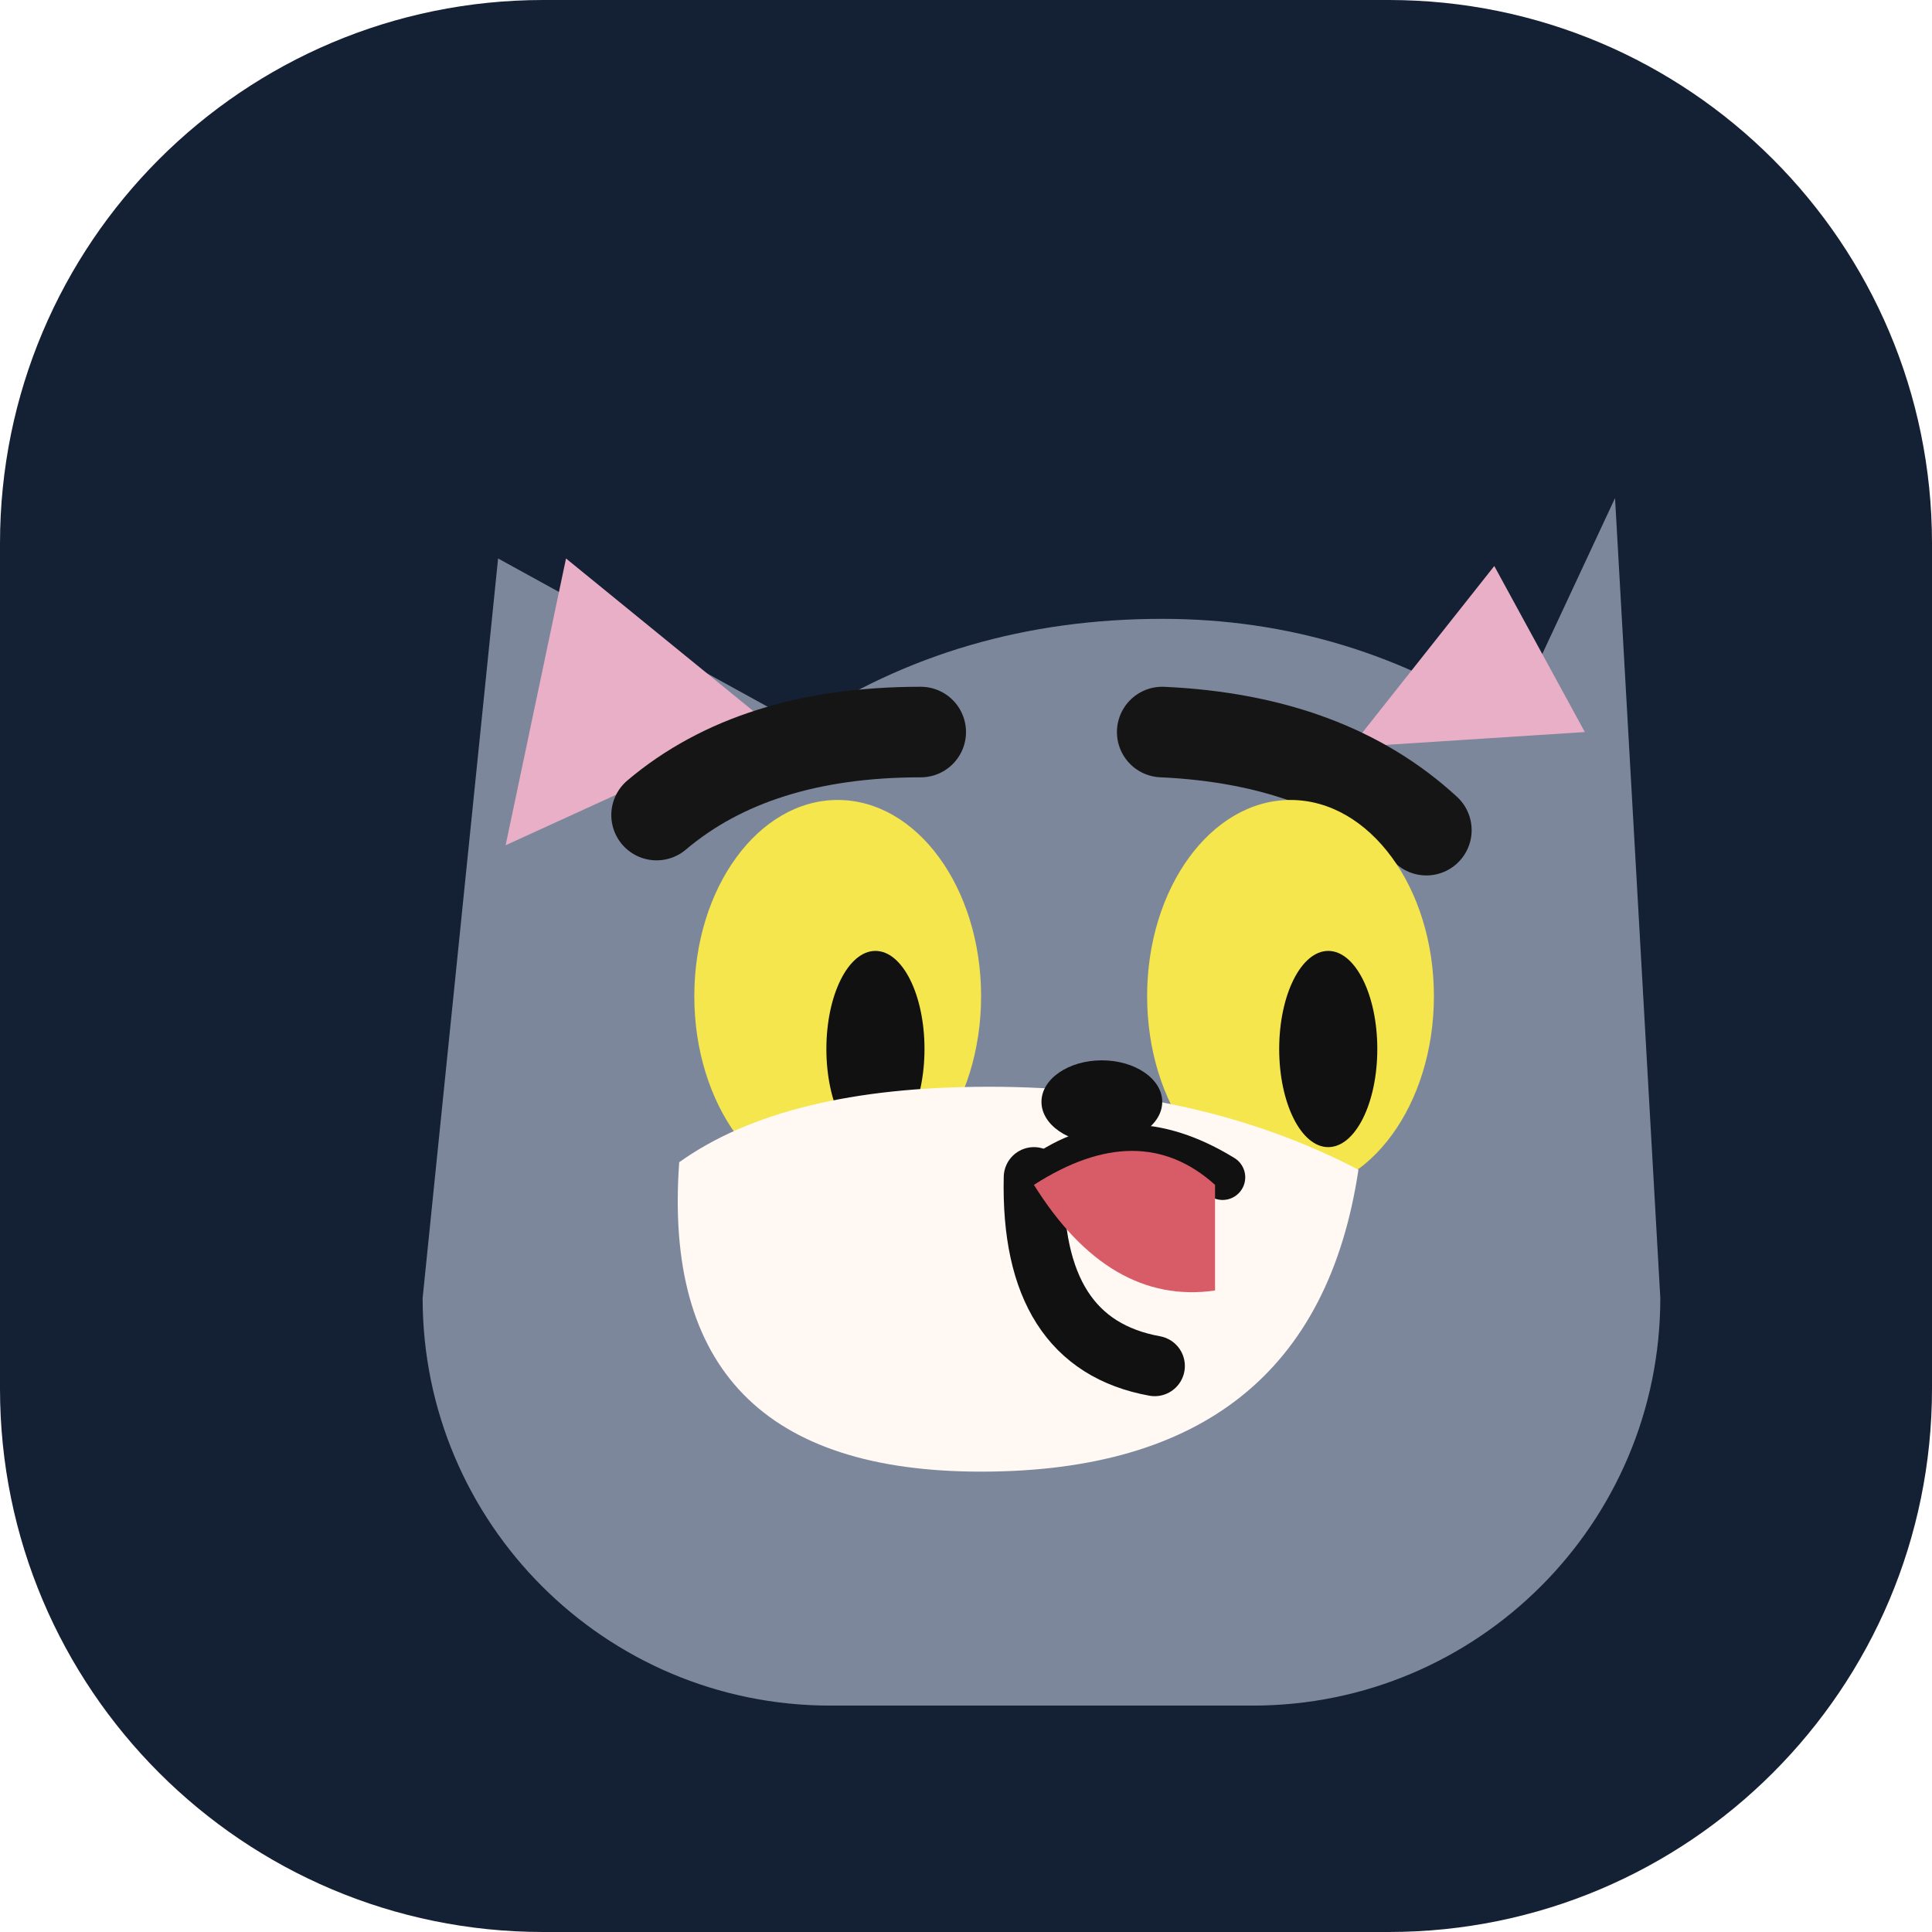
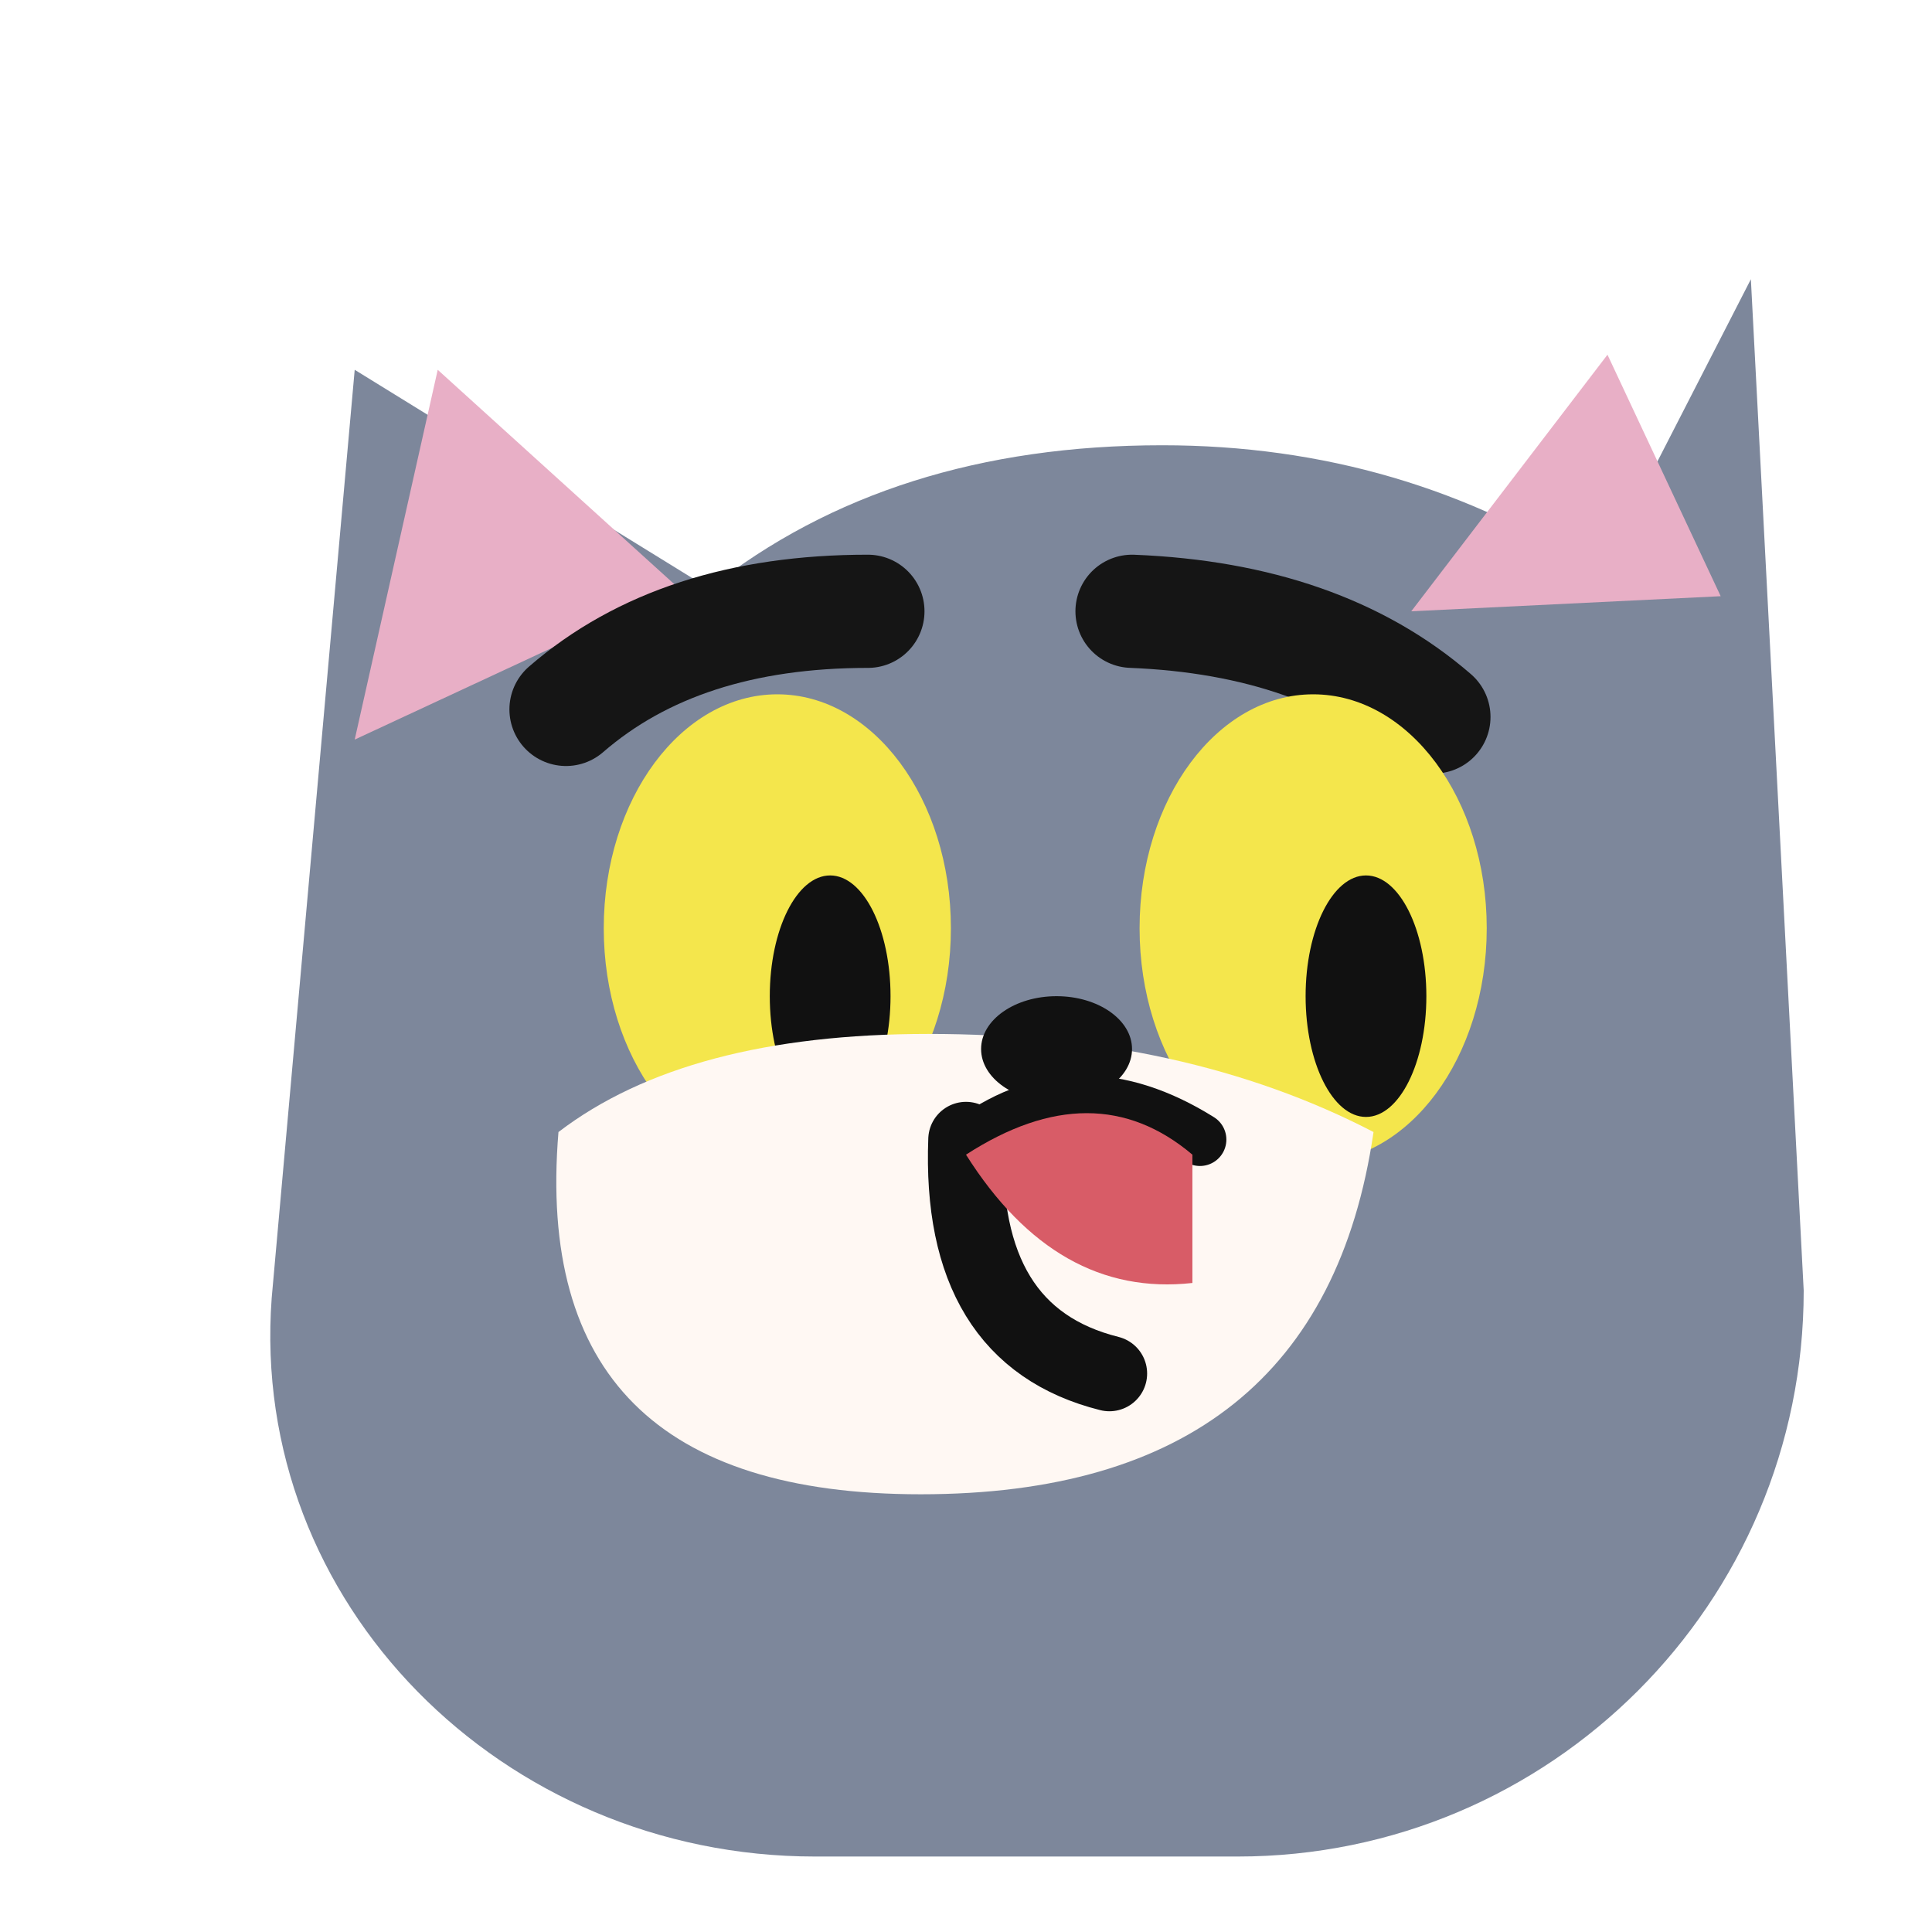
<svg xmlns="http://www.w3.org/2000/svg" width="256" height="256" viewBox="0 0 256 256" fill="none">
-   <rect width="256" height="256" rx="72" fill="#142033" />
-   <path d="M56 172L66 74L106 96C120 86.667 136 82 154 82C170.667 82 186 86.667 200 96L214 66L220 172C220 201.823 195.823 226 166 226H110C80.177 226 56 201.823 56 172Z" fill="#7D879B" />
-   <path d="M75 74L67 112L102 96L75 74Z" fill="#E8AFC6" />
-   <path d="M198 75L179 99L210 97L198 75Z" fill="#E8AFC6" />
-   <path d="M87 108C95.667 100.667 107.333 97 122 97" stroke="#151515" stroke-width="12" stroke-linecap="round" />
-   <path d="M154 97C168.667 97.667 180.333 102 189 110" stroke="#151515" stroke-width="12" stroke-linecap="round" />
-   <ellipse cx="111" cy="132" rx="19" ry="26" fill="#F4E64C" />
-   <ellipse cx="171" cy="132" rx="19" ry="26" fill="#F4E64C" />
-   <ellipse cx="116" cy="139" rx="6.5" ry="13" fill="#111111" />
-   <ellipse cx="176" cy="139" rx="6.5" ry="13" fill="#111111" />
-   <path d="M90 154C99.333 147.333 113 144 131 144C149.667 144 166 147.667 180 155C176 181.667 159.333 195 130 195C101.333 195 88 181.333 90 154Z" fill="#FFF8F3" />
-   <ellipse cx="146" cy="146" rx="8" ry="5.5" fill="#111111" />
-   <path d="M138 156C145.333 150.667 153.333 150.667 162 156" stroke="#111111" stroke-width="6" stroke-linecap="round" />
-   <path d="M137 156C136.667 170.667 142 179 153 181" stroke="#111111" stroke-width="8" stroke-linecap="round" />
-   <path d="M137 157C146.333 151 154.333 151 161 157V171C151.667 172.333 143.667 167.667 137 157Z" fill="#D85C67" />
+   <path d="M36 172L47 49L94 78C110 65.333 130 59 154 59C175.333 59 194.667 64.667 212 76L232 37L239 171C239 212.421 205.421 246 164 246H108C66.579 246 33 212.421 36 172Z" fill="#7D879B" />
+   <path d="M58 49L47 98L90 78L58 49Z" fill="#E8AFC6" />
+   <path d="M213 47L187 81L228 79L213 47Z" fill="#E8AFC6" />
+   <path d="M75 94C85 85.333 98.333 81 115 81" stroke="#151515" stroke-width="15" stroke-linecap="round" />
+   <path d="M150 81C166.667 81.667 180 86.333 190 95" stroke="#151515" stroke-width="15" stroke-linecap="round" />
+   <ellipse cx="103" cy="123" rx="23" ry="31" fill="#F4E64C" />
+   <ellipse cx="174" cy="123" rx="23" ry="31" fill="#F4E64C" />
+   <ellipse cx="110" cy="132" rx="8" ry="16" fill="#111111" />
+   <ellipse cx="181" cy="132" rx="8" ry="16" fill="#111111" />
+   <path d="M74 150C85.333 141.333 101.667 137 123 137C145.667 137 165.333 141.333 182 150C177.333 182 157.333 198 122 198C87.333 198 71.333 182 74 150Z" fill="#FFF8F3" />
+   <ellipse cx="140" cy="139" rx="10" ry="7" fill="#111111" />
+   <path d="M129 151C138.333 144.333 148.333 144.333 159 151" stroke="#111111" stroke-width="7" stroke-linecap="round" />
+   <path d="M128 151C127.333 168.333 133.667 178.667 147 182" stroke="#111111" stroke-width="10" stroke-linecap="round" />
+   <path d="M128 153C139.333 145.667 149.333 145.667 158 153V170C146 171.333 136 165.667 128 153Z" fill="#D85C67" />
</svg>
